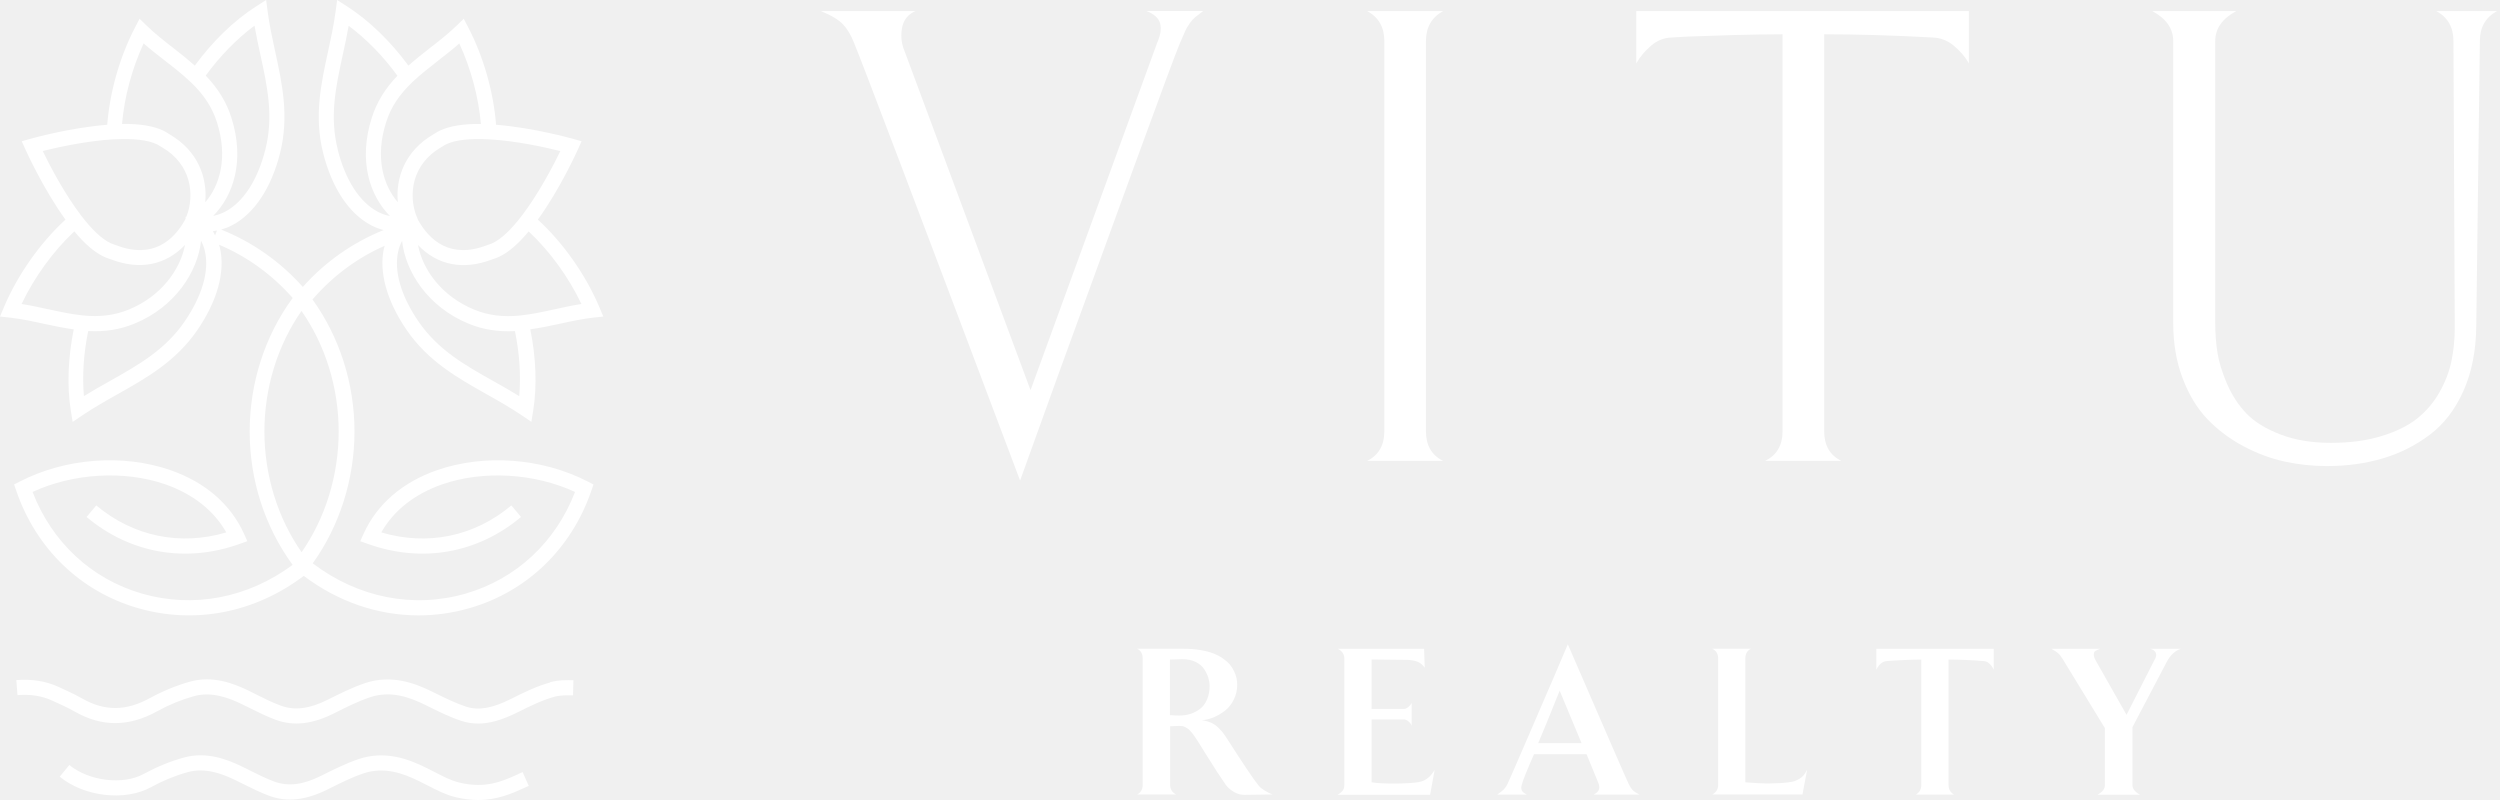
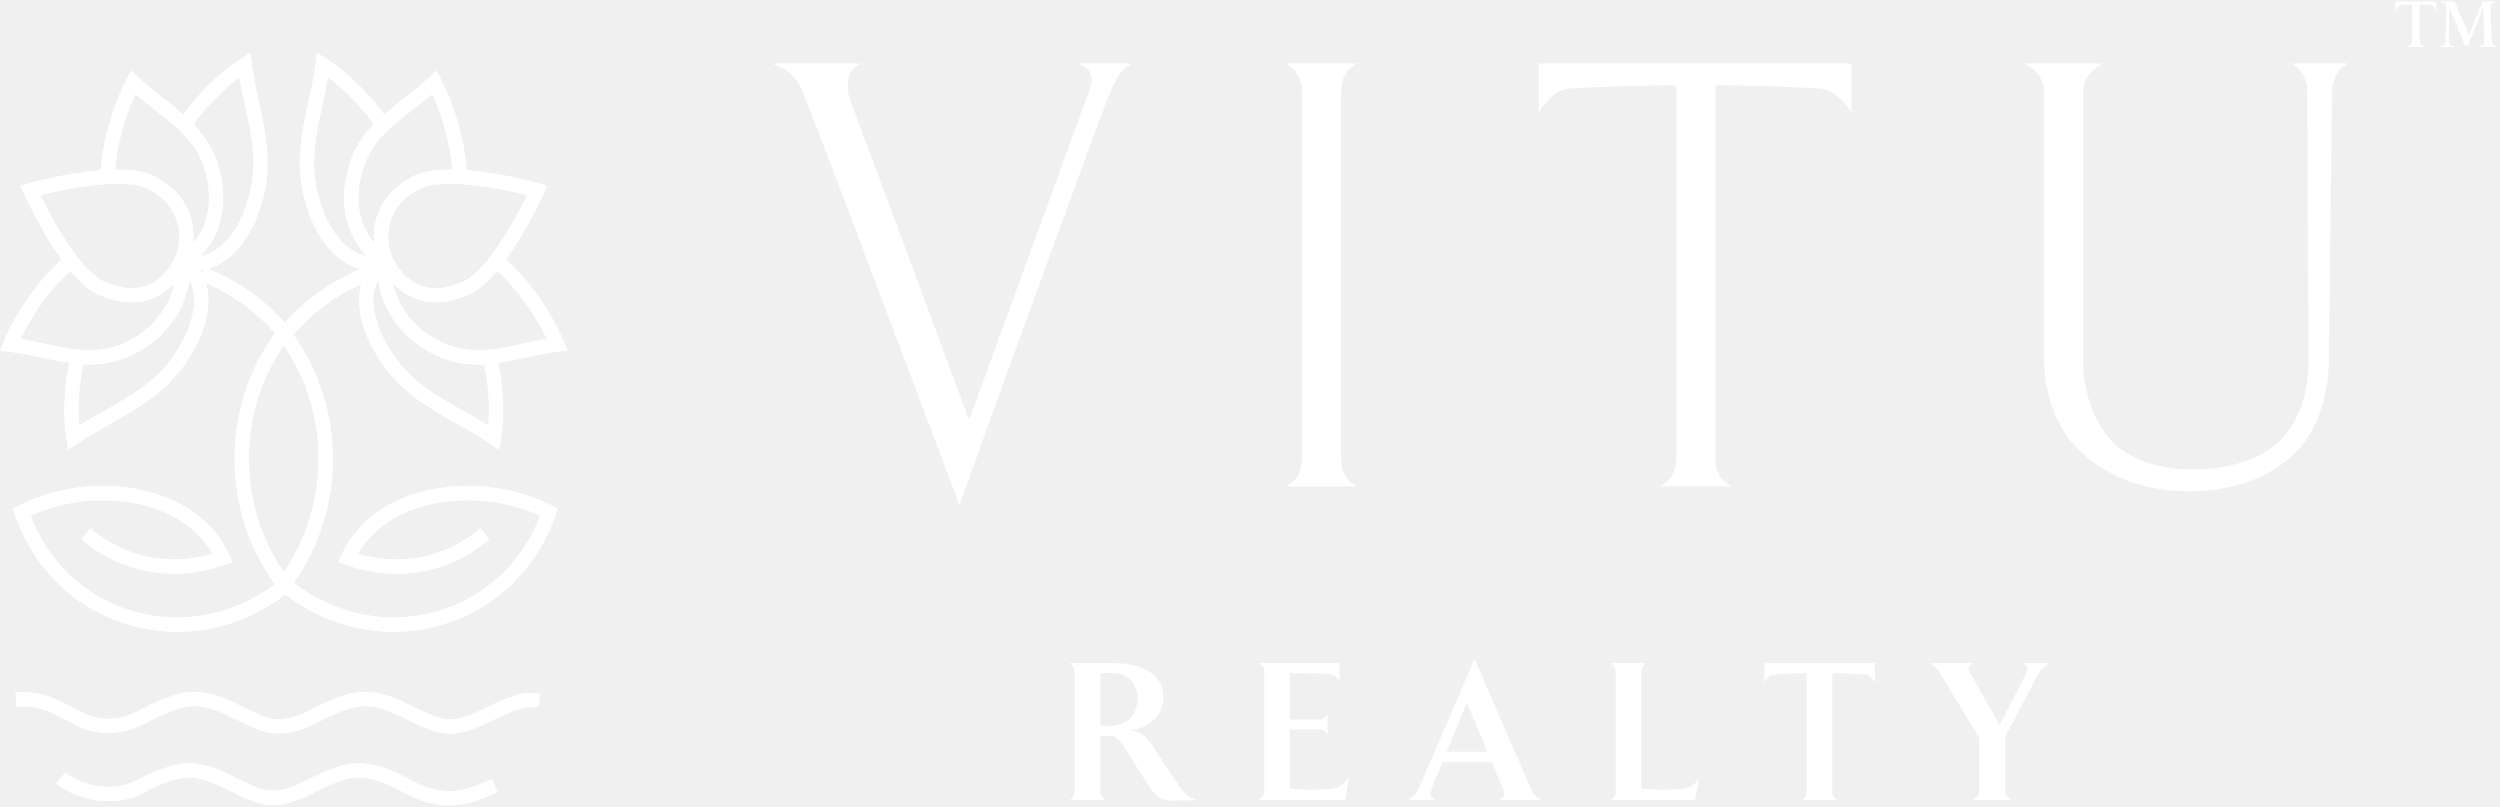
- <svg xmlns="http://www.w3.org/2000/svg" width="225" height="72" viewBox="0 0 225 72" fill="none">
-   <path d="M73.882 0.995H82.396C81.716 1.283 81.309 1.802 81.176 2.538C81.134 2.77 81.12 2.994 81.12 3.205C81.12 3.709 81.225 4.2 81.442 4.684L92.748 35.115L104.138 3.871C104.446 3.169 104.538 2.587 104.411 2.11C104.285 1.634 103.871 1.262 103.177 0.988H108.29C107.981 1.22 107.736 1.409 107.56 1.556C107.385 1.704 107.231 1.872 107.098 2.068C106.964 2.265 106.866 2.405 106.81 2.503C106.754 2.601 106.663 2.798 106.536 3.099C106.41 3.401 106.298 3.653 106.2 3.871C105.912 4.53 104.566 8.135 102.174 14.7C99.782 21.257 97.454 27.66 95.182 33.895L91.808 43.251C82.487 18.508 77.508 5.386 76.87 3.871C76.596 3.169 76.267 2.615 75.881 2.202C75.495 1.788 74.822 1.381 73.875 0.995H73.882Z" fill="white" />
-   <path d="M123.047 41.477C124.071 40.972 124.59 40.082 124.59 38.805V3.696C124.59 2.455 124.078 1.557 123.047 0.996H129.878C128.854 1.557 128.335 2.462 128.335 3.696V38.805C128.335 40.082 128.847 40.972 129.878 41.477H123.047Z" fill="white" />
-   <path d="M147.266 5.702V0.996H177.199V5.702C176.869 5.12 176.42 4.594 175.845 4.117C175.277 3.64 174.632 3.395 173.91 3.374C170.326 3.177 167.078 3.086 164.175 3.086V38.805C164.175 40.082 164.687 40.972 165.718 41.477H158.859C159.904 40.972 160.43 40.082 160.43 38.805V3.086C159.111 3.086 157.617 3.114 155.955 3.156C154.286 3.205 152.953 3.247 151.944 3.289L150.464 3.374C149.769 3.395 149.138 3.64 148.591 4.117C148.037 4.594 147.595 5.12 147.266 5.702Z" fill="white" />
-   <path d="M193.731 0.996H201.264C200.001 1.676 199.37 2.574 199.37 3.696V29.078C199.37 30.004 199.44 30.894 199.573 31.75C199.707 32.599 200.001 33.538 200.443 34.569C200.892 35.593 201.474 36.484 202.189 37.227C202.905 37.971 203.922 38.595 205.233 39.1C206.545 39.605 208.06 39.857 209.785 39.857C211.51 39.857 213.011 39.654 214.337 39.247C215.662 38.84 216.735 38.314 217.549 37.662C218.362 37.01 219.036 36.224 219.555 35.299C220.081 34.366 220.438 33.433 220.635 32.479C220.831 31.532 220.929 30.515 220.929 29.428L220.81 3.696C220.81 2.455 220.298 1.557 219.267 0.996H224.73C223.706 1.557 223.188 2.455 223.188 3.696L222.865 29.309C222.844 31.54 222.465 33.489 221.715 35.172C220.964 36.856 219.954 38.174 218.671 39.135C217.394 40.096 215.978 40.804 214.435 41.26C212.892 41.716 211.223 41.947 209.413 41.947C208.144 41.947 206.881 41.814 205.626 41.541C204.371 41.267 203.136 40.811 201.909 40.159C200.688 39.507 199.608 38.7 198.683 37.739C197.757 36.779 197.013 35.558 196.445 34.071C195.877 32.584 195.59 30.922 195.59 29.078V3.696C195.59 2.574 194.959 1.669 193.703 0.996H193.731Z" fill="white" />
-   <path d="M102.344 71.509C102.673 71.326 102.842 71.039 102.842 70.639V59.263C102.842 58.843 102.673 58.548 102.344 58.387H106.482C107.029 58.387 107.534 58.422 107.997 58.499C108.459 58.576 108.852 58.674 109.182 58.8C109.511 58.927 109.799 59.074 110.058 59.256C110.318 59.439 110.521 59.621 110.683 59.803C110.837 59.993 110.97 60.196 111.068 60.414C111.174 60.631 111.244 60.841 111.286 61.031C111.328 61.227 111.349 61.416 111.349 61.613C111.349 62.111 111.244 62.56 111.04 62.967C110.837 63.38 110.57 63.71 110.248 63.962C109.918 64.215 109.575 64.418 109.217 64.566C108.859 64.713 108.502 64.797 108.151 64.825C108.452 64.853 108.726 64.93 108.978 65.035C109.224 65.141 109.441 65.288 109.624 65.47C109.806 65.653 109.939 65.786 110.016 65.884C110.094 65.982 110.192 66.115 110.311 66.291C111.861 68.718 112.857 70.197 113.299 70.73C113.411 70.864 113.572 70.99 113.783 71.123C113.993 71.249 114.168 71.347 114.309 71.411L114.533 71.502L112.029 71.537H111.994C111.665 71.537 111.363 71.453 111.068 71.284C110.767 71.109 110.514 70.892 110.318 70.632C110.066 70.267 109.806 69.882 109.532 69.461C109.266 69.047 108.957 68.563 108.614 68.009C108.27 67.455 108.046 67.097 107.94 66.929C107.919 66.901 107.87 66.81 107.779 66.677C107.688 66.536 107.632 66.452 107.604 66.41C107.576 66.375 107.52 66.291 107.442 66.172C107.358 66.052 107.302 65.975 107.26 65.933C107.218 65.891 107.162 65.828 107.085 65.744C107.008 65.66 106.938 65.597 106.881 65.561C106.825 65.526 106.755 65.484 106.671 65.442C106.587 65.393 106.503 65.365 106.419 65.351C106.334 65.337 106.25 65.33 106.159 65.33L105.31 65.365V70.632C105.31 71.025 105.493 71.319 105.85 71.502H102.365L102.344 71.509ZM105.289 64.362C105.647 64.39 105.935 64.397 106.159 64.397C106.503 64.397 106.832 64.348 107.141 64.25C107.45 64.152 107.737 63.997 107.997 63.801C108.263 63.605 108.473 63.324 108.628 62.967C108.782 62.609 108.866 62.202 108.866 61.739C108.866 61.494 108.824 61.248 108.747 60.989C108.663 60.729 108.537 60.47 108.368 60.21C108.193 59.951 107.94 59.74 107.604 59.572C107.267 59.411 106.874 59.327 106.419 59.327L105.296 59.362V64.355L105.289 64.362Z" fill="white" />
-   <path d="M120.406 71.51C120.596 71.404 120.736 71.285 120.841 71.159C120.939 71.033 120.988 70.857 120.988 70.647V59.271C120.988 58.879 120.792 58.584 120.406 58.395H128.17L128.226 60.092C128.044 59.846 127.84 59.671 127.616 59.573C127.392 59.475 127.09 59.411 126.718 59.39L123.443 59.355V63.802H126.354C126.487 63.802 126.62 63.746 126.76 63.62C126.901 63.5 126.999 63.374 127.048 63.255V65.31C126.999 65.169 126.901 65.043 126.76 64.924C126.62 64.805 126.48 64.749 126.354 64.749H123.443V70.409C123.955 70.486 124.607 70.521 125.414 70.521C125.582 70.521 125.764 70.521 125.954 70.514C126.017 70.514 126.108 70.514 126.227 70.507C127.069 70.479 127.637 70.422 127.932 70.331C128.395 70.184 128.78 69.854 129.089 69.335L129.117 69.3L128.71 71.531H120.413L120.406 71.51Z" fill="white" />
-   <path d="M134.758 71.51C135.024 71.328 135.214 71.174 135.34 71.047C135.466 70.921 135.578 70.76 135.67 70.57C135.775 70.353 136.28 69.196 137.191 67.092C138.096 64.995 138.98 62.947 139.836 60.962L141.105 57.988C144.527 65.885 146.351 70.079 146.589 70.57C146.695 70.795 146.807 70.97 146.926 71.096C147.045 71.223 147.249 71.356 147.55 71.517H143.426C143.672 71.384 143.826 71.244 143.889 71.096C143.952 70.949 143.952 70.774 143.889 70.57C143.868 70.514 143.812 70.367 143.714 70.129C143.616 69.89 143.468 69.539 143.279 69.07C143.09 68.6 142.921 68.207 142.788 67.877H138.061C137.388 69.42 137.03 70.311 136.988 70.549C136.897 70.774 136.89 70.963 136.953 71.117C137.016 71.272 137.177 71.398 137.43 71.517H134.765L134.758 71.51ZM138.44 66.881H142.339L140.369 62.161C139.499 64.342 138.854 65.913 138.44 66.881Z" fill="white" />
-   <path d="M154.094 71.509C154.451 71.326 154.634 71.039 154.634 70.639V59.263C154.634 58.843 154.458 58.548 154.094 58.387H157.579C157.25 58.548 157.081 58.843 157.081 59.263V70.408C157.145 70.408 157.306 70.422 157.579 70.443C157.853 70.464 158.126 70.485 158.414 70.492C158.617 70.506 158.807 70.513 158.996 70.513H159.221C159.648 70.499 159.971 70.492 160.188 70.478C160.406 70.464 160.651 70.45 160.918 70.415C161.184 70.387 161.388 70.345 161.521 70.296C161.654 70.246 161.794 70.176 161.956 70.085C162.11 69.994 162.243 69.882 162.342 69.755C162.44 69.629 162.545 69.468 162.643 69.278L162.222 71.502H154.101L154.094 71.509Z" fill="white" />
-   <path d="M168.867 60.267V58.395H179.436V60.267C179.177 59.762 178.875 59.51 178.532 59.496C177.36 59.404 176.308 59.362 175.369 59.362V70.647C175.369 71.033 175.537 71.32 175.867 71.517H172.416C172.746 71.334 172.914 71.047 172.914 70.647V59.362C172.486 59.362 172.016 59.376 171.504 59.397C170.992 59.419 170.578 59.44 170.277 59.461L169.828 59.496C169.442 59.51 169.127 59.769 168.867 60.267Z" fill="white" />
-   <path d="M184.641 58.395H189.003C188.891 58.437 188.814 58.472 188.772 58.486C188.729 58.507 188.673 58.535 188.596 58.584C188.519 58.633 188.477 58.675 188.47 58.724C188.463 58.773 188.449 58.836 188.442 58.913C188.435 58.991 188.449 59.089 188.498 59.201C188.547 59.313 188.61 59.447 188.694 59.587L191.388 64.335L193.919 59.362C194.011 59.222 194.053 59.089 194.053 58.956C194.053 58.892 194.046 58.829 194.025 58.759C193.947 58.577 193.779 58.458 193.513 58.395H196.276C195.764 58.556 195.336 58.949 195.006 59.573L191.921 65.443V70.654C191.921 70.984 192.145 71.278 192.601 71.524H188.779C188.905 71.447 189.01 71.383 189.087 71.32C189.171 71.264 189.248 71.173 189.326 71.054C189.403 70.934 189.438 70.801 189.438 70.661V65.527L185.658 59.341C185.517 59.11 185.384 58.928 185.244 58.801C185.104 58.675 184.907 58.542 184.648 58.409L184.641 58.395Z" fill="white" />
-   <path d="M49.504 61.425C48.255 61.769 47.119 62.337 46.011 62.891C44.293 63.753 43.072 63.964 41.95 63.599C41.024 63.298 40.099 62.842 39.117 62.358L38.906 62.253C37.328 61.474 35.217 60.689 32.854 61.481C31.689 61.874 30.574 62.435 29.494 62.975C27.86 63.795 26.528 63.964 25.286 63.515C24.557 63.248 23.828 62.891 23.049 62.498L22.39 62.168C20.994 61.488 19.128 60.78 17.102 61.348C15.86 61.699 14.647 62.196 13.504 62.821C11.365 64.006 9.422 64.02 7.402 62.87C6.666 62.449 5.922 62.119 5.214 61.797C4.092 61.292 2.864 61.102 1.469 61.208L1.574 62.561C2.731 62.47 3.748 62.624 4.66 63.038C5.347 63.347 6.056 63.662 6.736 64.048C9.176 65.437 11.603 65.423 14.163 64.006C15.215 63.424 16.33 62.968 17.466 62.652C19.051 62.211 20.615 62.814 21.787 63.382L22.453 63.711C23.259 64.111 24.017 64.49 24.816 64.784C26.436 65.374 28.113 65.184 30.105 64.181C31.185 63.634 32.209 63.122 33.289 62.758C35.175 62.119 36.886 62.758 38.31 63.459L38.521 63.564C39.544 64.069 40.512 64.553 41.536 64.883C42.027 65.044 42.525 65.121 43.044 65.121C44.096 65.121 45.239 64.784 46.635 64.083C47.673 63.564 48.746 63.031 49.868 62.715C50.45 62.554 51.047 62.575 51.572 62.582L51.608 61.222C51.019 61.208 50.275 61.187 49.497 61.404L49.504 61.425Z" fill="white" />
-   <path d="M46.656 69.664C45.204 70.323 43.703 71.003 41.326 70.428C40.61 70.26 39.902 69.888 39.152 69.502L38.331 69.088C36.76 68.31 34.649 67.517 32.278 68.317C31.121 68.71 30.013 69.264 28.919 69.811C27.285 70.631 25.952 70.8 24.711 70.351C23.982 70.084 23.259 69.727 22.474 69.334L21.814 69.004C20.419 68.324 18.56 67.616 16.526 68.184C15.278 68.534 14.072 69.032 12.928 69.657C11.077 70.674 8.012 70.302 6.238 68.85L5.375 69.902C7.577 71.712 11.259 72.132 13.588 70.849C14.64 70.267 15.748 69.811 16.891 69.495C18.483 69.046 20.04 69.657 21.211 70.225L21.878 70.554C22.684 70.954 23.442 71.333 24.241 71.627C25.861 72.216 27.537 72.027 29.55 71.017C30.63 70.477 31.64 69.965 32.706 69.608C34.593 68.969 36.297 69.608 37.728 70.309L38.52 70.709C39.313 71.115 40.133 71.536 41.003 71.747C41.739 71.922 42.413 71.999 43.03 71.999C44.79 71.999 46.102 71.403 47.217 70.898L47.589 70.73L47.035 69.488L46.656 69.657V69.664Z" fill="white" />
-   <path d="M53.393 28.587L54.298 28.488L53.947 27.654C52.727 24.75 50.679 21.847 48.407 19.764C50.426 16.98 51.955 13.578 52.019 13.431L52.341 12.715L51.584 12.498C51.429 12.456 48.007 11.495 44.647 11.229C44.416 8.283 43.525 5.134 42.158 2.497L41.737 1.69L41.084 2.321C40.313 3.065 39.457 3.731 38.63 4.369C38.006 4.86 37.367 5.365 36.757 5.905C35.165 3.738 33.236 1.859 31.238 0.575L30.34 0L30.2 1.059C30.038 2.286 29.772 3.493 29.519 4.664C28.895 7.525 28.25 10.485 29.085 13.781C29.877 16.923 31.413 19.231 33.405 20.276C33.77 20.465 34.148 20.612 34.527 20.704C31.778 21.812 29.274 23.551 27.254 25.823C25.213 23.53 22.688 21.77 19.904 20.662C20.234 20.57 20.563 20.444 20.886 20.276C22.885 19.231 24.414 16.923 25.206 13.781C26.034 10.485 25.396 7.525 24.771 4.664C24.519 3.493 24.252 2.286 24.091 1.059L23.951 0L23.053 0.575C21.047 1.852 19.119 3.738 17.534 5.905C16.923 5.365 16.285 4.853 15.661 4.369C14.833 3.724 13.978 3.065 13.213 2.321L12.561 1.69L12.14 2.497C10.766 5.141 9.882 8.29 9.65 11.229C6.291 11.495 2.861 12.456 2.714 12.498L1.957 12.715L2.279 13.431C2.349 13.585 3.878 16.98 5.891 19.764C3.619 21.854 1.571 24.75 0.351 27.654L0 28.488L0.905 28.587C1.964 28.706 3.023 28.937 4.047 29.162C4.888 29.344 5.758 29.519 6.635 29.646C6.13 32.157 6.018 34.709 6.368 36.919L6.537 37.971L7.42 37.374C8.458 36.68 9.538 36.063 10.59 35.474C13.164 34.029 15.822 32.528 17.751 29.723C19.553 27.1 20.283 24.477 19.799 22.324C19.778 22.218 19.736 22.127 19.708 22.022C22.218 23.074 24.491 24.715 26.342 26.819C23.846 30.214 22.471 34.457 22.471 38.826C22.471 43.196 23.817 47.383 26.335 50.84C22.317 53.814 17.414 54.768 12.764 53.421C8.22 52.103 4.664 48.785 2.932 44.276C6.579 42.585 11.2 42.312 14.875 43.588C17.365 44.458 19.245 45.945 20.367 47.916C16.222 49.15 11.993 48.28 8.662 45.489L7.792 46.527C11.698 49.809 16.72 50.693 21.566 48.954L22.261 48.708L21.959 48.035C20.753 45.377 18.466 43.399 15.338 42.312C11.074 40.832 5.884 41.225 1.788 43.336L1.269 43.602L1.459 44.156C3.247 49.381 7.238 53.232 12.4 54.726C17.526 56.212 22.941 55.153 27.338 51.829C30.431 54.165 34.022 55.385 37.669 55.385C39.212 55.385 40.755 55.167 42.284 54.726C47.446 53.232 51.436 49.374 53.225 44.156L53.414 43.602L52.895 43.336C48.799 41.225 43.609 40.832 39.345 42.312C36.217 43.399 33.924 45.384 32.725 48.035L32.423 48.708L33.117 48.954C37.964 50.693 42.985 49.809 46.892 46.527L46.022 45.489C42.691 48.287 38.469 49.15 34.317 47.916C35.432 45.945 37.311 44.458 39.808 43.588C43.49 42.312 48.105 42.585 51.752 44.276C50.02 48.785 46.464 52.103 41.919 53.421C37.192 54.789 32.206 53.786 28.145 50.7C30.564 47.334 31.904 43.125 31.904 38.826C31.904 34.527 30.557 30.326 28.124 26.953C29.933 24.855 32.157 23.2 34.625 22.12C34.604 22.19 34.583 22.247 34.562 22.317C34.078 24.463 34.808 27.093 36.61 29.716C38.539 32.521 41.197 34.015 43.771 35.467C44.823 36.056 45.91 36.673 46.941 37.367L47.824 37.964L47.993 36.912C48.343 34.702 48.238 32.142 47.726 29.639C48.596 29.512 49.466 29.344 50.307 29.155C51.331 28.93 52.383 28.699 53.449 28.58L53.393 28.587ZM22.906 2.314C23.06 3.212 23.256 4.089 23.439 4.944C24.056 7.778 24.638 10.45 23.888 13.438C23.193 16.201 21.903 18.193 20.255 19.055C19.904 19.238 19.546 19.364 19.189 19.427C20.991 17.618 22.064 14.476 20.823 10.583C20.381 9.188 19.638 7.981 18.515 6.803C19.778 5.064 21.328 3.479 22.906 2.307V2.314ZM12.933 3.913C13.55 4.454 14.188 4.951 14.812 5.435C15.64 6.074 16.418 6.684 17.127 7.357L17.155 7.378C18.361 8.535 19.09 9.65 19.525 11.004C20.528 14.146 19.799 16.678 18.473 18.2C18.677 16.019 17.842 13.592 15.275 12.098L15.107 11.993C14.974 11.909 14.833 11.825 14.679 11.748C13.795 11.334 12.582 11.137 10.983 11.151C11.193 8.725 11.881 6.165 12.926 3.906L12.933 3.913ZM10.303 12.54C12.007 12.449 13.29 12.596 14.111 12.982C14.216 13.031 14.3 13.087 14.392 13.143L14.602 13.269C17.204 14.784 17.548 17.512 16.783 19.483L16.706 19.525V19.68L16.629 19.834C15.619 21.615 13.76 23.334 10.478 22.078L10.24 21.994C10.141 21.959 10.05 21.931 9.945 21.882C9.181 21.517 8.297 20.697 7.322 19.427C5.779 17.414 4.447 14.833 3.843 13.592C5.134 13.269 7.834 12.666 10.303 12.533V12.54ZM4.313 27.829C3.542 27.661 2.756 27.485 1.943 27.359C3.093 24.94 4.804 22.583 6.691 20.823C7.631 21.959 8.507 22.702 9.349 23.102C9.503 23.172 9.65 23.228 9.798 23.277L9.98 23.341C12.596 24.343 14.932 23.853 16.65 22.043C16.236 24.245 14.518 26.672 11.565 27.871C10.317 28.376 9.012 28.545 7.462 28.39C6.424 28.285 5.393 28.061 4.306 27.822L4.313 27.829ZM16.608 28.951C14.854 31.497 12.449 32.851 9.896 34.288C9.124 34.723 8.339 35.165 7.553 35.649C7.392 33.819 7.525 31.792 7.939 29.793C9.461 29.877 10.794 29.66 12.084 29.134C15.745 27.647 17.8 24.456 18.095 21.671C18.249 21.959 18.368 22.275 18.445 22.618C18.845 24.393 18.193 26.644 16.608 28.944V28.951ZM19.161 20.809C19.28 20.795 19.399 20.767 19.525 20.746L19.357 21.188C19.294 21.061 19.238 20.928 19.161 20.809ZM27.142 49.697C24.982 46.604 23.797 42.754 23.797 38.833C23.797 34.913 24.975 31.083 27.135 27.983C29.295 31.083 30.48 34.906 30.48 38.833C30.48 42.761 29.288 46.625 27.142 49.697ZM50.433 13.592C49.83 14.833 48.498 17.414 46.955 19.427C45.987 20.689 45.103 21.517 44.332 21.882C44.234 21.931 44.135 21.959 44.037 21.994L43.799 22.078C40.523 23.334 38.658 21.615 37.648 19.841L37.543 19.602V19.518L37.494 19.49C36.729 17.52 37.073 14.791 39.675 13.269L39.885 13.143C39.976 13.087 40.061 13.031 40.166 12.982C40.986 12.596 42.27 12.449 43.981 12.54C46.45 12.666 49.143 13.276 50.44 13.599L50.433 13.592ZM39.457 5.435C40.082 4.951 40.72 4.454 41.337 3.913C42.382 6.165 43.069 8.732 43.28 11.158C41.737 11.13 40.467 11.341 39.584 11.755C39.429 11.825 39.289 11.916 39.156 12L38.995 12.098C36.435 13.592 35.6 16.019 35.803 18.2C34.478 16.671 33.748 14.139 34.751 11.004C35.179 9.65 35.916 8.535 37.122 7.378L37.15 7.357C37.858 6.684 38.637 6.081 39.457 5.442V5.435ZM30.396 13.445C29.646 10.457 30.228 7.785 30.845 4.951C31.034 4.096 31.224 3.219 31.378 2.321C32.956 3.493 34.506 5.071 35.768 6.817C34.646 7.988 33.903 9.202 33.461 10.597C32.22 14.483 33.293 17.632 35.095 19.441C34.737 19.378 34.38 19.252 34.022 19.069C32.374 18.207 31.083 16.215 30.389 13.452L30.396 13.445ZM46.723 35.649C45.938 35.165 45.152 34.716 44.381 34.288C41.835 32.858 39.429 31.497 37.676 28.951C36.091 26.644 35.439 24.4 35.839 22.625C35.916 22.282 36.035 21.966 36.189 21.678C36.484 24.463 38.532 27.654 42.2 29.141C43.49 29.667 44.823 29.877 46.345 29.8C46.758 31.799 46.892 33.826 46.73 35.656L46.723 35.649ZM46.807 28.397C45.258 28.552 43.946 28.383 42.705 27.878C39.752 26.679 38.034 24.259 37.62 22.05C39.338 23.86 41.674 24.351 44.29 23.348L44.472 23.285C44.619 23.235 44.767 23.186 44.921 23.109C45.77 22.709 46.639 21.959 47.579 20.83C49.466 22.583 51.184 24.947 52.327 27.359C51.52 27.485 50.728 27.661 49.956 27.829C48.869 28.068 47.839 28.292 46.8 28.397H46.807Z" fill="white" />
+ <svg xmlns="http://www.w3.org/2000/svg" width="759" height="245" viewBox="0 0 759 245" fill="none">
+   <g clipPath="url(#clip0_112_142)">
+     <path d="M234.391 19.266H261.401C259.251 20.186 257.961 21.816 257.531 24.156C257.411 24.896 257.351 25.596 257.351 26.276C257.351 27.876 257.691 29.446 258.361 30.976L294.221 127.486L330.361 28.396C331.341 26.176 331.641 24.326 331.241 22.816C330.841 21.316 329.541 20.126 327.321 19.266H343.541C342.561 20.006 341.791 20.606 341.241 21.066C340.691 21.526 340.191 22.066 339.771 22.676C339.341 23.296 339.031 23.756 338.851 24.056C338.671 24.366 338.371 24.996 337.971 25.946C337.571 26.896 337.221 27.716 336.911 28.386C335.991 30.476 331.731 41.916 324.151 62.726C316.561 83.526 309.171 103.826 301.981 123.616L291.291 153.296C261.731 74.816 245.941 33.186 243.911 28.396C243.051 26.176 242.001 24.416 240.781 23.096C239.551 21.776 237.431 20.496 234.421 19.276" fill="white" />
+     <path d="M390.361 147.675C393.621 146.075 395.251 143.255 395.251 139.195V27.845C395.251 23.915 393.621 21.055 390.361 19.275H412.021C408.761 21.055 407.131 23.915 407.131 27.845V139.205C407.131 143.265 408.761 146.085 412.021 147.685H390.361V147.675Z" fill="white" />
+     <path d="M467.15 34.205V19.275H562.1V34.205C561.05 32.365 559.62 30.685 557.81 29.175C556 27.665 553.95 26.885 551.68 26.825C540.31 26.215 530.02 25.905 520.8 25.905V139.195C520.8 143.255 522.43 146.075 525.69 147.675H503.93C507.25 146.075 508.91 143.255 508.91 139.195V25.905C504.73 25.905 500 25.985 494.72 26.135C489.43 26.285 485.19 26.425 482 26.545L477.3 26.825C475.09 26.885 473.11 27.665 471.36 29.175C469.61 30.685 468.21 32.355 467.16 34.205" fill="white" />
+     <path d="M614.551 19.266H638.431C634.431 21.416 632.431 24.266 632.431 27.836V108.346C632.431 111.296 632.651 114.116 633.081 116.816C633.511 119.516 634.431 122.496 635.851 125.756C637.261 129.006 639.111 131.816 641.391 134.186C643.671 136.546 646.881 138.526 651.041 140.126C655.191 141.726 660.011 142.526 665.491 142.526C670.971 142.526 675.721 141.876 679.941 140.586C684.151 139.296 687.551 137.626 690.141 135.566C692.721 133.506 694.851 131.006 696.511 128.056C698.171 125.106 699.311 122.126 699.921 119.116C700.541 116.106 700.841 112.886 700.841 109.446L700.471 27.836C700.471 23.906 698.841 21.056 695.581 19.266H712.921C709.661 21.046 708.031 23.906 708.031 27.836L707.021 109.076C706.961 116.136 705.741 122.336 703.381 127.666C701.011 132.996 697.801 137.186 693.731 140.236C689.671 143.286 685.191 145.536 680.301 146.986C675.411 148.436 670.101 149.156 664.381 149.156C660.341 149.156 656.341 148.726 652.371 147.866C648.401 147.006 644.471 145.546 640.591 143.476C636.711 141.416 633.301 138.856 630.371 135.816C627.441 132.766 625.071 128.896 623.271 124.186C621.471 119.476 620.561 114.196 620.561 108.356V27.836C620.561 24.276 618.561 21.416 614.571 19.266" fill="white" />
+     <path d="M324.691 242.936C325.751 242.356 326.271 241.446 326.271 240.186V204.096C326.271 202.766 325.741 201.836 324.691 201.316H337.821C339.561 201.316 341.161 201.436 342.631 201.676C344.091 201.916 345.351 202.226 346.381 202.626C347.421 203.026 348.351 203.506 349.171 204.066C349.991 204.636 350.651 205.216 351.141 205.806C351.641 206.406 352.051 207.046 352.371 207.746C352.691 208.446 352.921 209.096 353.051 209.716C353.181 210.326 353.241 210.946 353.241 211.566C353.241 213.136 352.921 214.566 352.271 215.866C351.621 217.166 350.781 218.216 349.751 219.026C348.711 219.826 347.621 220.466 346.481 220.936C345.341 221.396 344.211 221.676 343.091 221.756C344.051 221.856 344.921 222.076 345.711 222.426C346.491 222.766 347.181 223.226 347.751 223.796C348.331 224.366 348.741 224.806 348.991 225.106C349.241 225.406 349.551 225.846 349.921 226.406C354.841 234.116 358.001 238.806 359.391 240.476C359.751 240.896 360.261 241.306 360.921 241.716C361.581 242.126 362.131 242.426 362.591 242.626L363.311 242.926L355.361 243.046H355.241C354.211 243.046 353.231 242.776 352.311 242.236C351.351 241.676 350.561 240.996 349.921 240.176C349.111 239.026 348.281 237.786 347.431 236.476C346.581 235.166 345.601 233.626 344.511 231.876C343.421 230.126 342.711 228.976 342.371 228.436C342.311 228.336 342.141 228.066 341.861 227.626C341.581 227.186 341.401 226.916 341.311 226.796C341.221 226.676 341.051 226.426 340.791 226.046C340.531 225.666 340.341 225.416 340.211 225.286C340.081 225.156 339.891 224.956 339.641 224.686C339.391 224.416 339.181 224.226 339.001 224.116C338.821 224.006 338.601 223.876 338.341 223.726C338.081 223.576 337.811 223.476 337.551 223.426C337.281 223.376 337.011 223.346 336.731 223.346L334.041 223.466V240.166C334.041 241.416 334.611 242.336 335.741 242.916H324.691V242.936ZM334.041 220.256C335.171 220.336 336.091 220.376 336.791 220.376C337.881 220.376 338.921 220.216 339.901 219.906C340.871 219.586 341.781 219.116 342.621 218.486C343.451 217.856 344.121 216.976 344.621 215.846C345.121 214.716 345.371 213.426 345.371 211.966C345.371 211.196 345.241 210.396 344.981 209.576C344.721 208.756 344.321 207.936 343.771 207.116C343.221 206.296 342.421 205.626 341.351 205.096C340.281 204.576 339.041 204.306 337.601 204.306L334.041 204.426V220.266V220.256Z" fill="white" />
+     <path d="M381.99 242.936C382.59 242.596 383.05 242.226 383.36 241.816C383.68 241.406 383.84 240.866 383.84 240.186V204.096C383.84 202.846 383.22 201.916 381.99 201.316H406.61L406.79 206.696C406.21 205.916 405.57 205.366 404.86 205.046C404.15 204.726 403.2 204.536 402.01 204.476L391.61 204.356V218.456H400.84C401.26 218.456 401.69 218.266 402.14 217.886C402.59 217.506 402.89 217.116 403.05 216.716V223.226C402.89 222.786 402.59 222.376 402.14 222.006C401.69 221.626 401.26 221.436 400.84 221.436H391.61V239.396C393.22 239.636 395.31 239.756 397.85 239.756C398.39 239.756 398.96 239.756 399.55 239.726C399.75 239.726 400.04 239.726 400.42 239.696C403.09 239.616 404.89 239.426 405.83 239.126C407.3 238.666 408.53 237.616 409.5 235.966L409.59 235.846L408.31 242.916H381.99V242.936Z" fill="white" />
+     <path d="M427.51 242.935C428.35 242.355 428.96 241.865 429.36 241.455C429.76 241.045 430.11 240.545 430.41 239.945C430.75 239.245 432.36 235.575 435.24 228.925C438.12 222.275 440.91 215.785 443.62 209.475L447.65 200.035C458.51 225.085 464.3 238.395 465.04 239.945C465.38 240.665 465.73 241.215 466.1 241.605C466.47 241.995 467.13 242.435 468.09 242.935H455.01C455.79 242.515 456.28 242.075 456.49 241.605C456.7 241.135 456.69 240.585 456.48 239.945C456.42 239.765 456.23 239.295 455.92 238.535C455.61 237.775 455.15 236.655 454.53 235.185C453.91 233.705 453.4 232.455 452.98 231.405H437.98C435.85 236.295 434.71 239.125 434.57 239.885C434.29 240.605 434.25 241.205 434.45 241.685C434.65 242.165 435.16 242.585 435.97 242.945H427.51V242.935ZM439.19 228.235H451.56L445.32 213.265C442.55 220.175 440.51 225.165 439.19 228.235Z" fill="white" />
+     <path d="M488.84 242.936C489.98 242.356 490.54 241.446 490.54 240.186V204.096C490.54 202.766 489.97 201.836 488.84 201.316H499.89C498.84 201.836 498.31 202.756 498.31 204.096V239.436C498.51 239.436 499.03 239.476 499.88 239.536C500.73 239.606 501.61 239.666 502.52 239.706C503.16 239.746 503.78 239.766 504.37 239.766H505.09C506.44 239.726 507.46 239.686 508.15 239.666C508.84 239.636 509.61 239.566 510.47 239.466C511.32 239.366 511.96 239.246 512.38 239.096C512.8 238.946 513.26 238.726 513.75 238.436C514.25 238.146 514.66 237.796 514.98 237.386C515.3 236.976 515.62 236.476 515.94 235.876L514.6 242.926H488.84V242.936Z" fill="white" />
+     <path d="M535.68 207.266V201.326H569.2V207.266C568.38 205.676 567.43 204.856 566.33 204.816C562.63 204.536 559.28 204.396 556.29 204.396V240.186C556.29 241.396 556.82 242.316 557.87 242.936H546.93C547.99 242.356 548.52 241.446 548.52 240.186V204.396C547.16 204.396 545.67 204.436 544.04 204.496C542.4 204.566 541.11 204.636 540.16 204.696L538.73 204.816C537.52 204.856 536.5 205.676 535.68 207.266Z" fill="white" />
+     <path d="M585.711 201.316H599.541C599.181 201.456 598.941 201.556 598.811 201.616C598.681 201.676 598.501 201.776 598.261 201.926C598.021 202.076 597.891 202.226 597.861 202.376C597.831 202.526 597.801 202.726 597.771 202.976C597.741 203.226 597.801 203.526 597.951 203.886C598.101 204.246 598.311 204.656 598.561 205.116L607.101 220.176L615.141 204.406C615.421 203.966 615.561 203.536 615.561 203.126C615.561 202.926 615.531 202.716 615.471 202.496C615.231 201.916 614.691 201.526 613.851 201.326H622.601C620.971 201.846 619.621 203.086 618.571 205.056L608.771 223.666V240.186C608.771 241.246 609.491 242.156 610.921 242.936H598.791C599.191 242.696 599.521 242.486 599.781 242.296C600.041 242.106 600.291 241.826 600.531 241.446C600.771 241.066 600.891 240.646 600.891 240.196V223.916L588.911 204.286C588.471 203.546 588.041 202.986 587.601 202.586C587.161 202.186 586.531 201.766 585.721 201.336" fill="white" />
+     <path d="M54.289 210.694C50.349 211.804 46.509 213.374 42.879 215.374C36.089 219.124 29.929 219.174 23.519 215.524C21.179 214.194 18.829 213.144 16.569 212.134C13.019 210.534 9.119 209.924 4.699 210.254L5.029 214.554C8.699 214.264 11.919 214.764 14.809 216.064C16.979 217.034 19.229 218.044 21.389 219.274C29.119 223.674 36.829 223.634 44.959 219.154C48.289 217.314 51.819 215.864 55.449 214.854C60.469 213.444 65.429 215.354 69.159 217.174L71.279 218.224C73.839 219.494 76.249 220.704 78.779 221.624C83.919 223.494 89.239 222.894 95.549 219.724C98.989 217.994 102.229 216.354 105.639 215.214C111.619 213.204 117.039 215.214 121.569 217.444L122.239 217.774C125.489 219.384 128.559 220.904 131.809 221.954C133.379 222.454 134.949 222.724 136.599 222.724C139.939 222.724 143.569 221.654 147.999 219.444C151.289 217.804 154.689 216.104 158.259 215.114C160.099 214.604 161.989 214.664 163.669 214.704L163.789 210.394C161.909 210.344 159.549 210.274 157.099 210.964C153.139 212.064 149.549 213.854 146.019 215.614C140.559 218.344 136.709 219.024 133.129 217.864C130.189 216.914 127.249 215.464 124.139 213.914L123.469 213.584C118.469 211.114 111.759 208.614 104.269 211.134C100.569 212.384 97.029 214.164 93.619 215.884C88.439 218.494 84.199 219.024 80.269 217.594C77.959 216.754 75.649 215.604 73.159 214.364L71.059 213.334C67.769 211.724 63.649 210.074 59.109 210.074C57.549 210.074 55.929 210.274 54.279 210.734" fill="white" />
+     <mask id="mask0_112_142" style="mask-type:luminance" maskUnits="userSpaceOnUse" x="4" y="210" width="160" height="13">
+       <path d="M54.289 210.694C50.349 211.804 46.509 213.374 42.879 215.374C36.089 219.124 29.929 219.174 23.519 215.524C21.179 214.194 18.829 213.144 16.569 212.134C13.019 210.534 9.119 209.924 4.699 210.254L5.029 214.554C8.699 214.264 11.919 214.764 14.809 216.064C16.979 217.034 19.229 218.044 21.389 219.274C29.119 223.674 36.829 223.634 44.959 219.154C48.289 217.314 51.819 215.864 55.449 214.854C60.469 213.444 65.429 215.354 69.159 217.174L71.279 218.224C73.839 219.494 76.249 220.704 78.779 221.624C83.919 223.494 89.239 222.894 95.549 219.724C98.989 217.994 102.229 216.354 105.639 215.214C111.619 213.204 117.039 215.214 121.569 217.444L122.239 217.774C125.489 219.384 128.559 220.904 131.809 221.954C133.379 222.454 134.949 222.724 136.599 222.724C139.939 222.724 143.569 221.654 147.999 219.444C151.289 217.804 154.689 216.104 158.259 215.114C160.099 214.604 161.989 214.664 163.669 214.704L163.789 210.394C161.909 210.344 159.549 210.274 157.099 210.964C153.139 212.064 149.549 213.854 146.019 215.614C140.559 218.344 136.709 219.024 133.129 217.864C130.189 216.914 127.249 215.464 124.139 213.914L123.469 213.584C118.469 211.114 111.759 208.614 104.269 211.134C100.569 212.384 97.029 214.164 93.619 215.884C88.439 218.494 84.199 219.024 80.269 217.594C77.959 216.754 75.649 215.604 73.159 214.364L71.059 213.334C67.769 211.724 63.649 210.074 59.109 210.074C57.549 210.074 55.929 210.274 54.279 210.734" fill="white" />
+     </mask>
+     <g mask="url(#mask0_112_142)">
+       <path d="M163.779 208.594H4.709V223.674H163.779V208.594Z" fill="white" />
+     </g>
+     <path d="M52.47 232.414C48.52 233.524 44.68 235.094 41.06 237.094C35.19 240.324 25.47 239.144 19.83 234.524L17.1 237.854C24.08 243.584 35.76 244.934 43.14 240.864C46.47 239.024 50 237.584 53.63 236.564C58.69 235.144 63.62 237.064 67.34 238.884L69.46 239.934C72.02 241.204 74.43 242.414 76.96 243.334C82.09 245.204 87.41 244.604 93.8 241.394C97.21 239.674 100.44 238.054 103.82 236.914C109.8 234.894 115.22 236.914 119.74 239.144L122.26 240.414C124.77 241.704 127.37 243.034 130.13 243.694C132.47 244.254 134.6 244.484 136.56 244.484C142.13 244.484 146.3 242.594 149.83 240.994L151 240.464L149.25 236.524L148.05 237.064C143.45 239.154 138.68 241.304 131.13 239.504C128.87 238.964 126.61 237.804 124.23 236.574L121.64 235.264C116.65 232.804 109.95 230.284 102.44 232.814C98.77 234.054 95.26 235.814 91.79 237.554C86.61 240.154 82.37 240.694 78.43 239.264C76.13 238.424 73.82 237.274 71.33 236.034L69.23 234.994C65.94 233.384 61.83 231.734 57.28 231.734C55.72 231.734 54.1 231.934 52.45 232.394" fill="white" />
+     <mask id="mask1_112_142" style="mask-type:luminance" maskUnits="userSpaceOnUse" x="17" y="231" width="134" height="14">
+       <path d="M52.47 232.414C48.52 233.524 44.68 235.094 41.06 237.094C35.19 240.324 25.47 239.144 19.83 234.524L17.1 237.854C24.08 243.584 35.76 244.934 43.14 240.864C46.47 239.024 50 237.584 53.63 236.564C58.69 235.144 63.62 237.064 67.34 238.884L69.46 239.934C72.02 241.204 74.43 242.414 76.96 243.334C82.09 245.204 87.41 244.604 93.8 241.394C97.21 239.674 100.44 238.054 103.82 236.914C109.8 234.894 115.22 236.914 119.74 239.144L122.26 240.414C124.77 241.704 127.37 243.034 130.13 243.694C132.47 244.254 134.6 244.484 136.56 244.484C142.13 244.484 146.3 242.594 149.83 240.994L151 240.464L149.25 236.524L148.05 237.064C143.45 239.154 138.68 241.304 131.13 239.504C128.87 238.964 126.61 237.804 124.23 236.574L121.64 235.264C116.65 232.804 109.95 230.284 102.44 232.814C98.77 234.054 95.26 235.814 91.79 237.554C86.61 240.154 82.37 240.694 78.43 239.264C76.13 238.424 73.82 237.274 71.33 236.034L69.23 234.994C65.94 233.384 61.83 231.734 57.28 231.734C55.72 231.734 54.1 231.934 52.45 232.394" fill="white" />
+     </mask>
+     <g mask="url(#mask1_112_142)">
+       <path d="M151.01 230.295H17.1V245.205H151.01V230.295Z" fill="white" />
+     </g>
+     <path d="M75.54 139.284C75.54 126.814 79.28 114.704 86.14 104.864C92.99 114.704 96.74 126.814 96.74 139.284C96.74 151.754 92.96 164.004 86.14 173.744C79.3 163.924 75.54 151.734 75.54 139.284ZM38.4 108.524C50.02 103.814 56.54 93.695 57.46 84.865C57.95 85.775 58.33 86.784 58.57 87.874C59.84 93.504 57.77 100.634 52.74 107.944C47.18 116.024 39.54 120.324 31.46 124.864C29.02 126.234 26.51 127.644 24.03 129.184C23.52 123.374 23.93 116.944 25.25 110.604C25.91 110.644 26.56 110.654 27.21 110.654C31.24 110.654 34.86 109.944 38.4 108.514M140.81 124.864C132.73 120.314 125.1 116.024 119.54 107.944C114.51 100.634 112.43 93.504 113.71 87.865C113.95 86.775 114.33 85.764 114.82 84.854C115.75 93.694 122.26 103.814 133.88 108.524C137.98 110.184 142.21 110.864 147.03 110.614C148.35 116.954 148.77 123.384 148.25 129.194C145.77 127.654 143.26 126.244 140.82 124.874M140.52 90.165L141.11 89.964C141.58 89.814 142.04 89.654 142.53 89.415C145.21 88.144 147.98 85.775 150.97 82.174C156.96 87.745 162.4 95.225 166.04 102.894C163.47 103.304 160.97 103.854 158.53 104.384C155.08 105.134 151.82 105.854 148.52 106.174C143.59 106.654 139.45 106.134 135.5 104.524C126.15 100.724 120.69 93.034 119.37 86.044C122.95 89.814 127.38 91.775 132.35 91.775C134.94 91.775 137.68 91.244 140.52 90.154M23.76 106.184C20.46 105.864 17.2 105.144 13.75 104.394C11.31 103.864 8.81 103.314 6.24 102.904C9.88 95.234 15.32 87.754 21.31 82.184C24.3 85.774 27.08 88.154 29.75 89.415C30.23 89.644 30.7 89.804 31.16 89.964L31.75 90.165C40.05 93.344 47.46 91.794 52.91 86.055C51.59 93.055 46.14 100.744 36.78 104.534C33.77 105.764 30.65 106.354 27.15 106.354C26.06 106.354 24.93 106.294 23.76 106.174M60.83 82.104C61.21 82.054 61.6 81.974 61.98 81.904L61.45 83.305C61.25 82.904 61.06 82.484 60.83 82.104ZM119.48 79.044V79.014L119.16 78.294V78.025L119 77.945C116.57 71.704 117.66 63.035 125.92 58.215L126.58 57.804C126.86 57.624 127.14 57.444 127.47 57.285C130.07 56.075 134.15 55.605 139.56 55.885C147.38 56.294 155.93 58.215 160.04 59.234C158.13 63.164 153.91 71.364 149 77.744C145.93 81.754 143.13 84.365 140.69 85.525C140.37 85.674 140.06 85.775 139.76 85.874L139 86.144C136.51 87.094 134.28 87.514 132.28 87.514C125.93 87.514 121.93 83.335 119.5 79.055M33.29 86.135L32.53 85.865C32.23 85.764 31.92 85.665 31.6 85.514C29.16 84.365 26.36 81.745 23.28 77.734C18.38 71.355 14.16 63.154 12.25 59.224C16.35 58.205 24.91 56.285 32.73 55.874C38.14 55.594 42.22 56.054 44.81 57.275C45.13 57.425 45.41 57.605 45.7 57.785L46.36 58.194C54.61 63.005 55.71 71.654 53.29 77.904L53.04 78.034L53.07 78.525L52.8 79.014V79.044C50.38 83.325 46.38 87.504 40.02 87.504C38.02 87.504 35.79 87.094 33.29 86.135ZM41.09 28.524C43.05 30.235 45.07 31.805 47.04 33.344C49.66 35.374 52.13 37.294 54.37 39.444L54.39 39.425L54.47 39.505C58.3 43.175 60.62 46.724 61.99 51.005C65.17 60.965 62.86 68.995 58.66 73.825C59.31 66.915 56.65 59.215 48.53 54.474L48.01 54.154C47.58 53.885 47.15 53.614 46.65 53.385C43.84 52.075 40 51.455 34.93 51.505C35.6 43.815 37.78 35.684 41.1 28.535M125.22 33.355C127.2 31.814 129.22 30.244 131.19 28.524C134.5 35.664 136.68 43.794 137.35 51.495C132.45 51.414 128.44 52.065 125.62 53.385C125.12 53.614 124.69 53.885 124.25 54.164L123.74 54.484C115.62 59.224 112.97 66.915 113.62 73.835C109.41 68.984 107.1 60.965 110.28 51.005C111.65 46.724 113.96 43.175 117.79 39.505L117.87 39.425L117.89 39.444C120.14 37.294 122.6 35.374 125.21 33.344M66.09 49.694C64.68 45.285 62.33 41.434 58.77 37.715C62.78 32.194 67.69 27.174 72.7 23.465C73.2 26.314 73.8 29.095 74.39 31.814C76.34 40.804 78.19 49.285 75.8 58.755C73.59 67.514 69.5 73.844 64.28 76.585C63.17 77.165 62.03 77.564 60.9 77.754C66.61 72.025 70.03 62.044 66.08 49.705M107.99 76.575C102.77 73.844 98.67 67.514 96.47 58.745C94.09 49.275 95.93 40.785 97.88 31.805C98.47 29.095 99.08 26.314 99.57 23.454C104.58 27.165 109.5 32.184 113.5 37.705C109.93 41.425 107.59 45.275 106.18 49.684C102.24 62.014 105.64 71.994 111.37 77.744C110.24 77.544 109.09 77.154 107.98 76.564M95.83 19.445C95.31 23.334 94.48 27.174 93.67 30.875C91.7 39.955 89.65 49.334 92.28 59.785C94.79 69.754 99.65 77.064 105.99 80.374C107.15 80.984 108.34 81.434 109.54 81.734C100.82 85.254 92.89 90.775 86.47 97.975C79.99 90.704 71.98 85.114 63.15 81.604C64.2 81.304 65.25 80.904 66.27 80.374C72.6 77.064 77.47 69.754 79.98 59.785C82.61 49.334 80.57 39.944 78.6 30.875C77.79 27.165 76.96 23.334 76.44 19.434L76 16.084L73.15 17.904C66.79 21.965 60.67 27.945 55.63 34.804C53.69 33.094 51.68 31.474 49.68 29.924C47.06 27.884 44.35 25.785 41.91 23.424L39.83 21.424L38.5 23.985C34.15 32.364 31.33 42.344 30.6 51.684C19.95 52.525 9.08 55.575 8.59 55.715L6.2 56.395L7.22 58.675C7.44 59.154 12.29 69.924 18.68 78.764C11.47 85.385 4.97 94.584 1.11 103.794L0 106.454L2.87 106.774C6.24 107.144 9.59 107.884 12.83 108.594C15.51 109.184 18.26 109.724 21.03 110.124C19.42 118.074 19.08 126.184 20.19 133.194L20.72 136.534L23.52 134.644C26.8 132.434 30.25 130.494 33.58 128.614C41.74 124.024 50.17 119.284 56.29 110.374C62.01 102.064 64.31 93.725 62.78 86.915C62.71 86.585 62.58 86.284 62.49 85.964C70.46 89.304 77.67 94.514 83.52 101.184C75.61 111.964 71.23 125.404 71.23 139.274C71.23 153.144 75.5 166.404 83.48 177.394C70.73 186.814 55.18 189.854 40.43 185.584C26.01 181.404 14.74 170.884 9.24 156.574C20.81 151.224 35.46 150.344 47.13 154.404C55.03 157.154 61 161.864 64.54 168.124C51.39 172.044 37.97 169.284 27.41 160.424L24.64 163.724C37.03 174.124 52.96 176.924 68.33 171.414L70.53 170.624L69.57 168.494C65.75 160.064 58.49 153.784 48.56 150.334C35.04 145.634 18.58 146.884 5.58 153.574L3.92 154.424L4.53 156.184C10.21 172.744 22.86 184.974 39.24 189.714C55.5 194.424 72.69 191.074 86.63 180.524C96.43 187.944 107.83 191.804 119.39 191.804C124.27 191.804 129.18 191.114 134.02 189.714C150.4 184.964 163.05 172.744 168.73 156.184L169.33 154.424L167.67 153.574C154.67 146.874 138.21 145.634 124.69 150.334C114.77 153.784 107.5 160.064 103.68 168.494L102.72 170.624L104.92 171.414C120.3 176.934 136.22 174.124 148.61 163.724L145.84 160.424C135.28 169.294 121.88 172.044 108.71 168.124C112.25 161.874 118.22 157.154 126.12 154.404C137.79 150.344 152.44 151.224 164.01 156.574C158.52 170.884 147.25 181.404 132.82 185.584C117.82 189.924 102.01 186.734 89.14 176.954C96.82 166.284 101.06 152.924 101.06 139.284C101.06 125.644 96.79 112.324 89.07 101.624C94.8 94.965 101.86 89.714 109.7 86.294C109.64 86.504 109.56 86.704 109.51 86.924C107.97 93.745 110.28 102.074 116 110.384C122.12 119.284 130.55 124.034 138.71 128.614C142.04 130.494 145.49 132.434 148.77 134.644L151.57 136.534L152.1 133.194C153.22 126.184 152.87 118.074 151.27 110.114C154.04 109.714 156.79 109.174 159.47 108.584C162.71 107.874 166.06 107.144 169.43 106.764L172.3 106.444L171.18 103.784C167.32 94.564 160.82 85.374 153.61 78.754C160.01 69.915 164.86 59.145 165.07 58.664L166.09 56.385L163.7 55.705C163.22 55.565 152.35 52.514 141.69 51.675C140.96 42.325 138.14 32.344 133.79 23.974L132.46 21.415L130.38 23.415C127.94 25.765 125.22 27.875 122.59 29.915C120.6 31.465 118.59 33.084 116.65 34.785C111.61 27.924 105.49 21.934 99.13 17.884L96.28 16.064L95.84 19.415L95.83 19.445Z" fill="white" />
+     <mask id="mask2_112_142" style="mask-type:luminance" maskUnits="userSpaceOnUse" x="0" y="16" width="173" height="176">
+       <path d="M75.54 139.284C75.54 126.814 79.28 114.704 86.14 104.864C92.99 114.704 96.74 126.814 96.74 139.284C96.74 151.754 92.96 164.004 86.14 173.744C79.3 163.924 75.54 151.734 75.54 139.284ZM38.4 108.524C50.02 103.814 56.54 93.695 57.46 84.865C57.95 85.775 58.33 86.784 58.57 87.874C59.84 93.504 57.77 100.634 52.74 107.944C47.18 116.024 39.54 120.324 31.46 124.864C29.02 126.234 26.51 127.644 24.03 129.184C23.52 123.374 23.93 116.944 25.25 110.604C25.91 110.644 26.56 110.654 27.21 110.654C31.24 110.654 34.86 109.944 38.4 108.514M140.81 124.864C132.73 120.314 125.1 116.024 119.54 107.944C114.51 100.634 112.43 93.504 113.71 87.865C113.95 86.775 114.33 85.764 114.82 84.854C115.75 93.694 122.26 103.814 133.88 108.524C137.98 110.184 142.21 110.864 147.03 110.614C148.35 116.954 148.77 123.384 148.25 129.194C145.77 127.654 143.26 126.244 140.82 124.874M140.52 90.165L141.11 89.964C141.58 89.814 142.04 89.654 142.53 89.415C145.21 88.144 147.98 85.775 150.97 82.174C156.96 87.745 162.4 95.225 166.04 102.894C163.47 103.304 160.97 103.854 158.53 104.384C155.08 105.134 151.82 105.854 148.52 106.174C143.59 106.654 139.45 106.134 135.5 104.524C126.15 100.724 120.69 93.034 119.37 86.044C122.95 89.814 127.38 91.775 132.35 91.775C134.94 91.775 137.68 91.244 140.52 90.154M23.76 106.184C20.46 105.864 17.2 105.144 13.75 104.394C11.31 103.864 8.81 103.314 6.24 102.904C9.88 95.234 15.32 87.754 21.31 82.184C24.3 85.774 27.08 88.154 29.75 89.415C30.23 89.644 30.7 89.804 31.16 89.964L31.75 90.165C40.05 93.344 47.46 91.794 52.91 86.055C51.59 93.055 46.14 100.744 36.78 104.534C33.77 105.764 30.65 106.354 27.15 106.354C26.06 106.354 24.93 106.294 23.76 106.174M60.83 82.104C61.21 82.054 61.6 81.974 61.98 81.904L61.45 83.305C61.25 82.904 61.06 82.484 60.83 82.104ZM119.48 79.044V79.014L119.16 78.294V78.025L119 77.945C116.57 71.704 117.66 63.035 125.92 58.215L126.58 57.804C126.86 57.624 127.14 57.444 127.47 57.285C130.07 56.075 134.15 55.605 139.56 55.885C147.38 56.294 155.93 58.215 160.04 59.234C158.13 63.164 153.91 71.364 149 77.744C145.93 81.754 143.13 84.365 140.69 85.525C140.37 85.674 140.06 85.775 139.76 85.874L139 86.144C136.51 87.094 134.28 87.514 132.28 87.514C125.93 87.514 121.93 83.335 119.5 79.055M33.29 86.135L32.53 85.865C32.23 85.764 31.92 85.665 31.6 85.514C29.16 84.365 26.36 81.745 23.28 77.734C18.38 71.355 14.16 63.154 12.25 59.224C16.35 58.205 24.91 56.285 32.73 55.874C38.14 55.594 42.22 56.054 44.81 57.275C45.13 57.425 45.41 57.605 45.7 57.785L46.36 58.194C54.61 63.005 55.71 71.654 53.29 77.904L53.04 78.034L53.07 78.525L52.8 79.014V79.044C50.38 83.325 46.38 87.504 40.02 87.504C38.02 87.504 35.79 87.094 33.29 86.135ZM41.09 28.524C43.05 30.235 45.07 31.805 47.04 33.344C49.66 35.374 52.13 37.294 54.37 39.444L54.39 39.425L54.47 39.505C58.3 43.175 60.62 46.724 61.99 51.005C65.17 60.965 62.86 68.995 58.66 73.825C59.31 66.915 56.65 59.215 48.53 54.474L48.01 54.154C47.58 53.885 47.15 53.614 46.65 53.385C43.84 52.075 40 51.455 34.93 51.505C35.6 43.815 37.78 35.684 41.1 28.535M125.22 33.355C127.2 31.814 129.22 30.244 131.19 28.524C134.5 35.664 136.68 43.794 137.35 51.495C132.45 51.414 128.44 52.065 125.62 53.385C125.12 53.614 124.69 53.885 124.25 54.164L123.74 54.484C115.62 59.224 112.97 66.915 113.62 73.835C109.41 68.984 107.1 60.965 110.28 51.005C111.65 46.724 113.96 43.175 117.79 39.505L117.87 39.425L117.89 39.444C120.14 37.294 122.6 35.374 125.21 33.344M66.09 49.694C64.68 45.285 62.33 41.434 58.77 37.715C62.78 32.194 67.69 27.174 72.7 23.465C73.2 26.314 73.8 29.095 74.39 31.814C76.34 40.804 78.19 49.285 75.8 58.755C73.59 67.514 69.5 73.844 64.28 76.585C63.17 77.165 62.03 77.564 60.9 77.754C66.61 72.025 70.03 62.044 66.08 49.705M107.99 76.575C102.77 73.844 98.67 67.514 96.47 58.745C94.09 49.275 95.93 40.785 97.88 31.805C98.47 29.095 99.08 26.314 99.57 23.454C104.58 27.165 109.5 32.184 113.5 37.705C109.93 41.425 107.59 45.275 106.18 49.684C102.24 62.014 105.64 71.994 111.37 77.744C110.24 77.544 109.09 77.154 107.98 76.564M95.83 19.445C95.31 23.334 94.48 27.174 93.67 30.875C91.7 39.955 89.65 49.334 92.28 59.785C94.79 69.754 99.65 77.064 105.99 80.374C107.15 80.984 108.34 81.434 109.54 81.734C100.82 85.254 92.89 90.775 86.47 97.975C79.99 90.704 71.98 85.114 63.15 81.604C64.2 81.304 65.25 80.904 66.27 80.374C72.6 77.064 77.47 69.754 79.98 59.785C82.61 49.334 80.57 39.944 78.6 30.875C77.79 27.165 76.96 23.334 76.44 19.434L76 16.084L73.15 17.904C66.79 21.965 60.67 27.945 55.63 34.804C53.69 33.094 51.68 31.474 49.68 29.924C47.06 27.884 44.35 25.785 41.91 23.424L39.83 21.424L38.5 23.985C34.15 32.364 31.33 42.344 30.6 51.684C19.95 52.525 9.08 55.575 8.59 55.715L6.2 56.395L7.22 58.675C7.44 59.154 12.29 69.924 18.68 78.764C11.47 85.385 4.97 94.584 1.11 103.794L0 106.454L2.87 106.774C6.24 107.144 9.59 107.884 12.83 108.594C15.51 109.184 18.26 109.724 21.03 110.124C19.42 118.074 19.08 126.184 20.19 133.194L20.72 136.534L23.52 134.644C26.8 132.434 30.25 130.494 33.58 128.614C41.74 124.024 50.17 119.284 56.29 110.374C62.01 102.064 64.31 93.725 62.78 86.915C62.71 86.585 62.58 86.284 62.49 85.964C70.46 89.304 77.67 94.514 83.52 101.184C75.61 111.964 71.23 125.404 71.23 139.274C71.23 153.144 75.5 166.404 83.48 177.394C70.73 186.814 55.18 189.854 40.43 185.584C26.01 181.404 14.74 170.884 9.24 156.574C20.81 151.224 35.46 150.344 47.13 154.404C55.03 157.154 61 161.864 64.54 168.124C51.39 172.044 37.97 169.284 27.41 160.424L24.64 163.724C37.03 174.124 52.96 176.924 68.33 171.414L70.53 170.624L69.57 168.494C65.75 160.064 58.49 153.784 48.56 150.334C35.04 145.634 18.58 146.884 5.58 153.574L3.92 154.424L4.53 156.184C10.21 172.744 22.86 184.974 39.24 189.714C55.5 194.424 72.69 191.074 86.63 180.524C96.43 187.944 107.83 191.804 119.39 191.804C124.27 191.804 129.18 191.114 134.02 189.714C150.4 184.964 163.05 172.744 168.73 156.184L169.33 154.424L167.67 153.574C154.67 146.874 138.21 145.634 124.69 150.334C114.77 153.784 107.5 160.064 103.68 168.494L102.72 170.624L104.92 171.414C120.3 176.934 136.22 174.124 148.61 163.724L145.84 160.424C135.28 169.294 121.88 172.044 108.71 168.124C112.25 161.874 118.22 157.154 126.12 154.404C137.79 150.344 152.44 151.224 164.01 156.574C158.52 170.884 147.25 181.404 132.82 185.584C117.82 189.924 102.01 186.734 89.14 176.954C96.82 166.284 101.06 152.924 101.06 139.284C101.06 125.644 96.79 112.324 89.07 101.624C94.8 94.965 101.86 89.714 109.7 86.294C109.64 86.504 109.56 86.704 109.51 86.924C107.97 93.745 110.28 102.074 116 110.384C122.12 119.284 130.55 124.034 138.71 128.614C142.04 130.494 145.49 132.434 148.77 134.644L151.57 136.534L152.1 133.194C153.22 126.184 152.87 118.074 151.27 110.114C154.04 109.714 156.79 109.174 159.47 108.584C162.71 107.874 166.06 107.144 169.43 106.764L172.3 106.444L171.18 103.784C167.32 94.564 160.82 85.374 153.61 78.754C160.01 69.915 164.86 59.145 165.07 58.664L166.09 56.385L163.7 55.705C163.22 55.565 152.35 52.514 141.69 51.675C140.96 42.325 138.14 32.344 133.79 23.974L132.46 21.415L130.38 23.415C127.94 25.765 125.22 27.875 122.59 29.915C120.6 31.465 118.59 33.084 116.65 34.785C111.61 27.924 105.49 21.934 99.13 17.884L96.28 16.064L95.84 19.415L95.83 19.445Z" fill="white" />
+     </mask>
+     <g mask="url(#mask2_112_142)">
+       <path d="M172.28 16.094H0V194.434H172.28V16.094Z" fill="white" />
+     </g>
+     <path d="M736.199 14.245H730.749V14.075C731.399 13.905 731.819 13.685 732.039 13.385C732.209 13.125 732.299 12.485 732.299 11.455V1.975C732.299 1.505 732.169 1.375 731.659 1.375H730.549C729.779 1.375 729.259 1.415 728.999 1.505C728.439 1.675 727.929 2.365 727.499 3.525H727.329C727.249 2.625 727.199 1.805 727.199 1.165C727.199 0.695 727.369 0.475 727.719 0.475H739.129C739.519 0.475 739.689 0.685 739.689 1.115C739.689 2.105 739.649 2.875 739.609 3.515H739.439C739.009 2.225 738.449 1.545 737.809 1.455C737.509 1.415 736.999 1.375 736.309 1.375H735.239C734.859 1.375 734.639 1.595 734.639 1.975V11.505C734.639 12.575 734.719 13.175 734.899 13.395C735.109 13.615 735.539 13.865 736.229 14.085V14.255L736.199 14.245ZM745.209 14.245H740.749V14.075C741.999 13.775 742.339 13.605 742.469 11.885L742.729 3.865C742.769 3.395 742.769 2.835 742.769 2.105C742.769 1.715 742.639 1.375 742.429 1.155C742.259 1.025 741.869 0.855 741.269 0.685V0.475H744.699C745.039 0.475 745.259 0.605 745.389 0.855C747.489 5.785 748.909 9.135 749.549 10.805C749.849 9.945 751.179 6.645 753.539 0.895C753.669 0.595 753.839 0.465 754.099 0.465H757.529V0.675C757.059 0.805 756.669 0.975 756.419 1.195C756.199 1.405 756.119 1.755 756.119 2.225C756.119 3.125 756.249 6.475 756.499 12.305C756.539 12.945 756.719 13.375 756.929 13.545C757.099 13.715 757.489 13.885 758.129 14.065V14.235H752.589V14.065C753.229 13.845 753.659 13.675 753.839 13.545C754.099 13.335 754.219 12.905 754.219 12.175C754.219 11.365 754.139 8.015 753.919 2.225L749.289 13.725H748.349C746.809 10.075 745.389 6.645 744.829 5.275L743.589 2.315C743.589 2.965 743.589 4.675 743.549 7.545C743.509 10.375 743.509 11.875 743.509 12.055C743.509 12.785 743.639 13.255 743.849 13.515C744.019 13.735 744.489 13.905 745.219 14.075V14.245H745.209Z" fill="white" />
+   </g>
+   <defs>
+     <clipPath id="clip0_112_142">
+       <rect width="758.12" height="244.02" fill="white" transform="translate(0 0.474609)" />
+     </clipPath>
+   </defs>
</svg>
